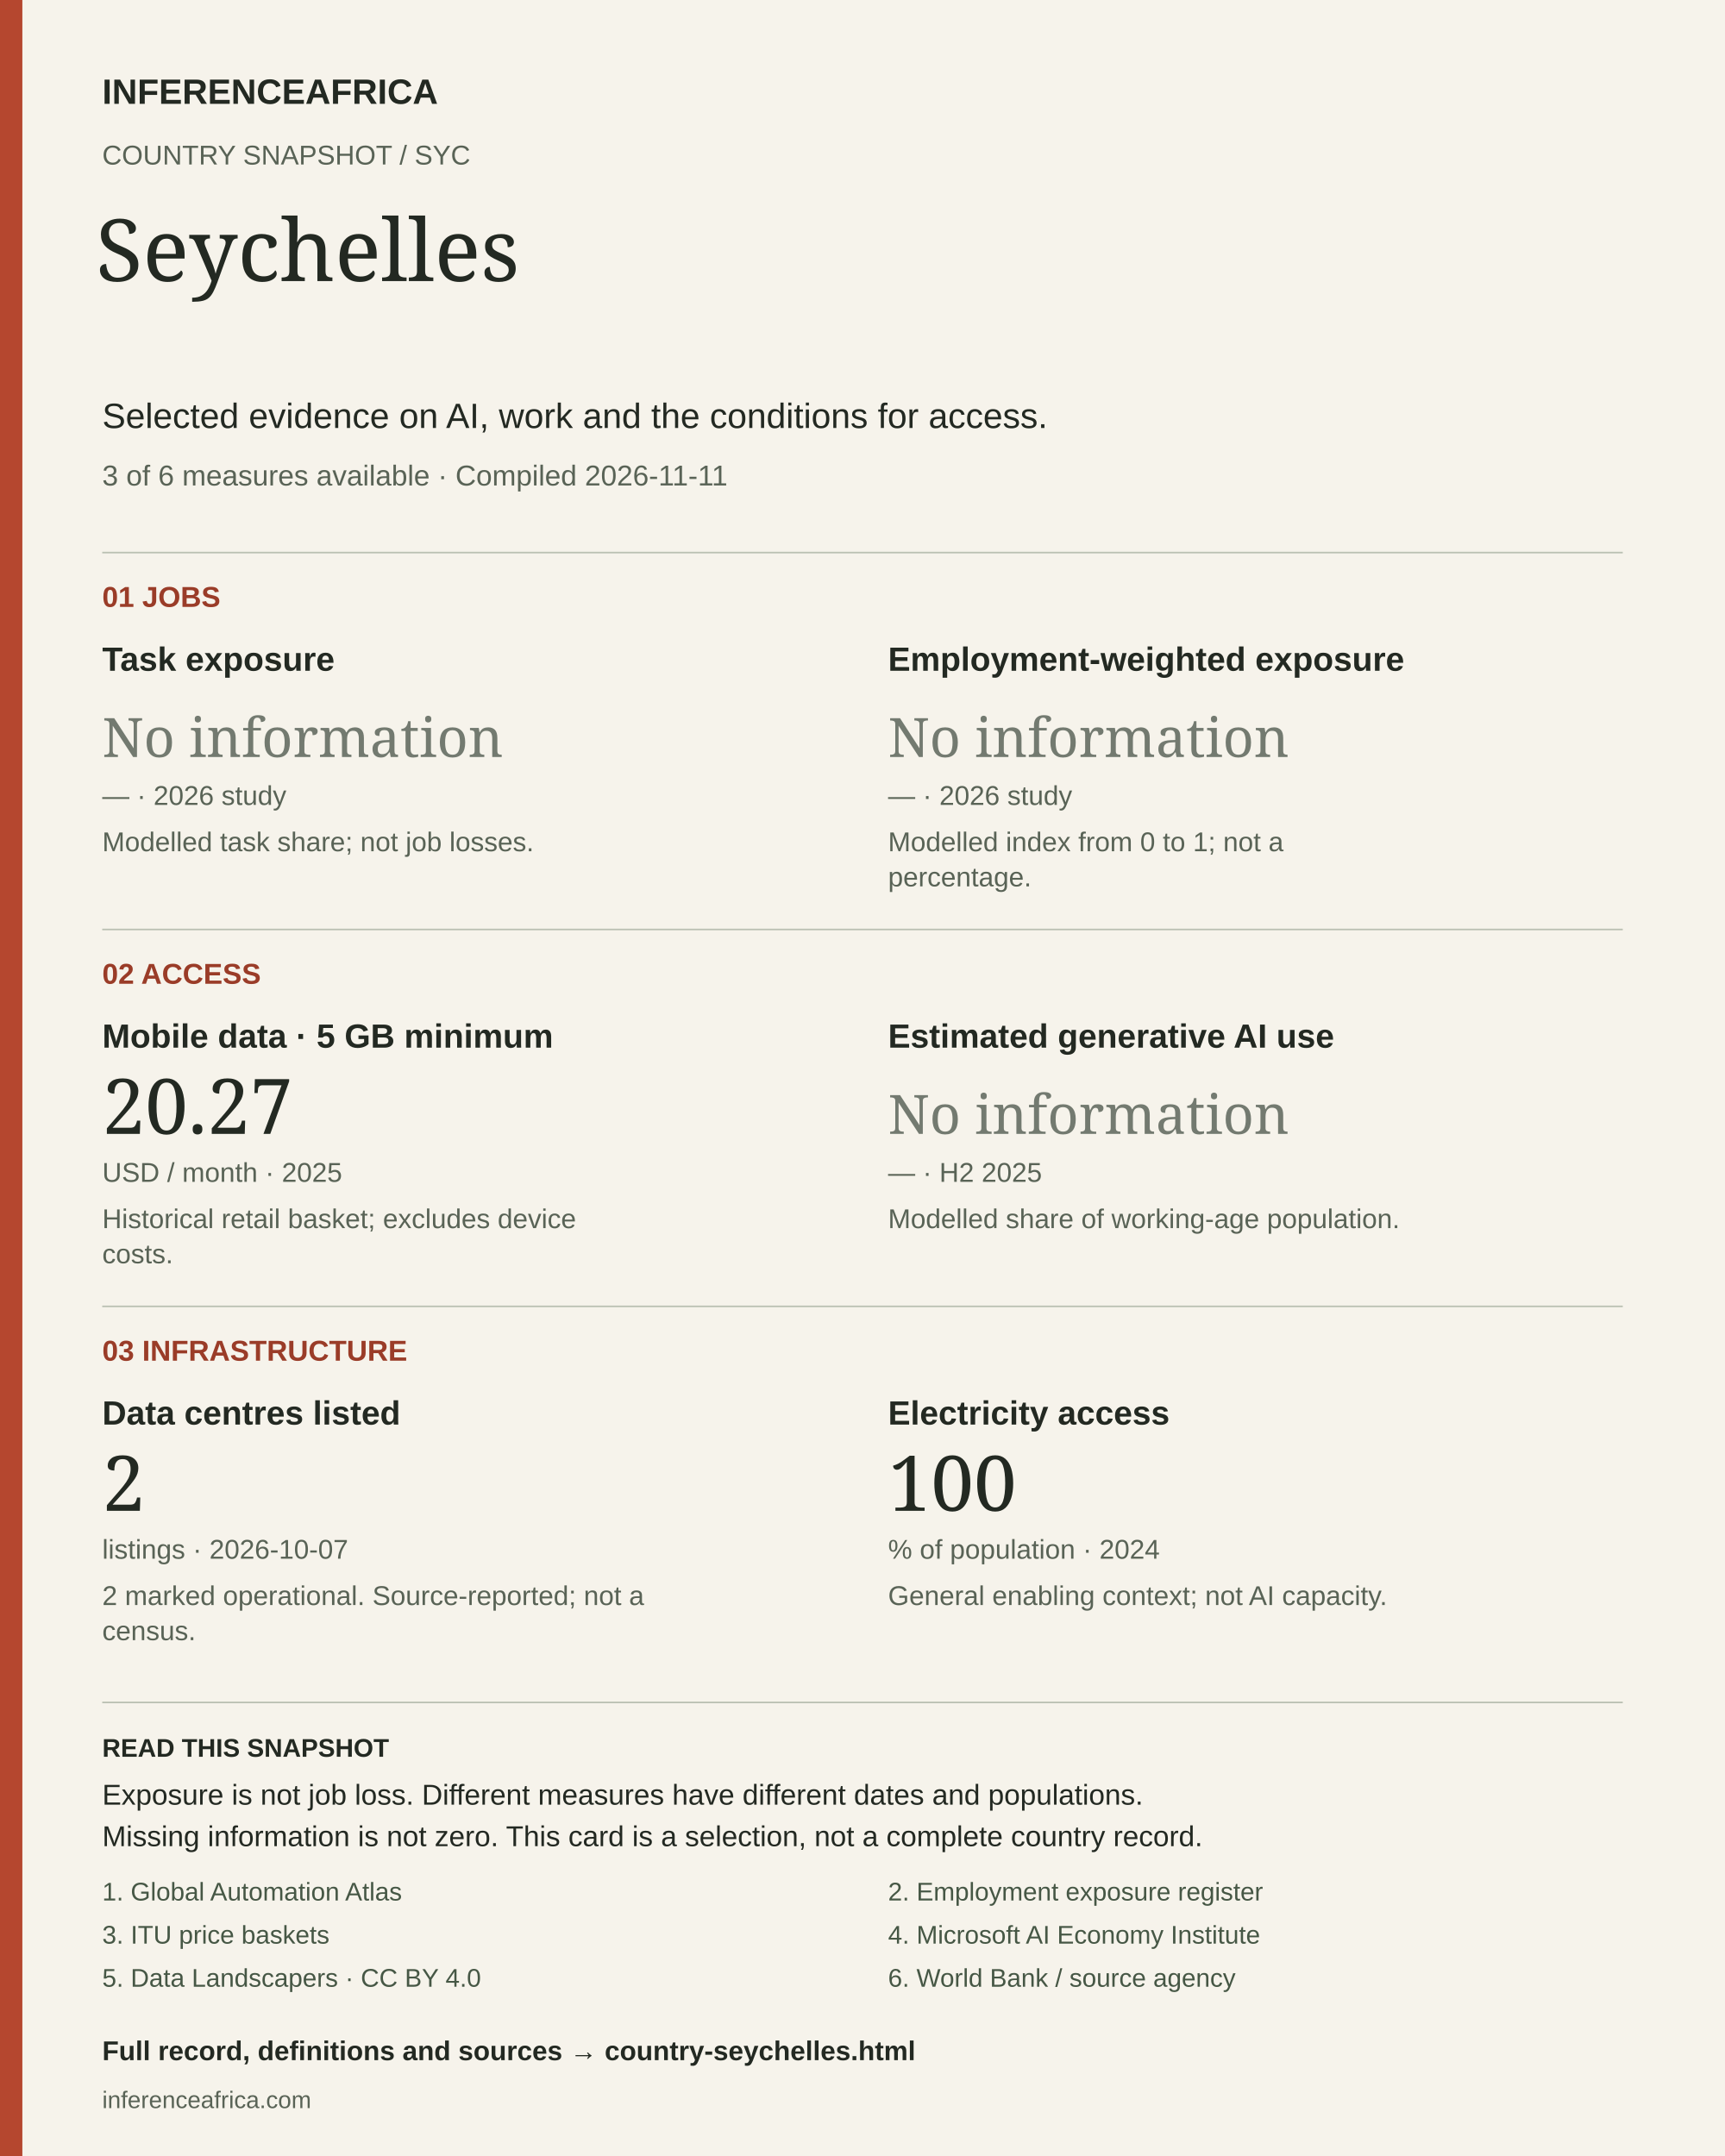
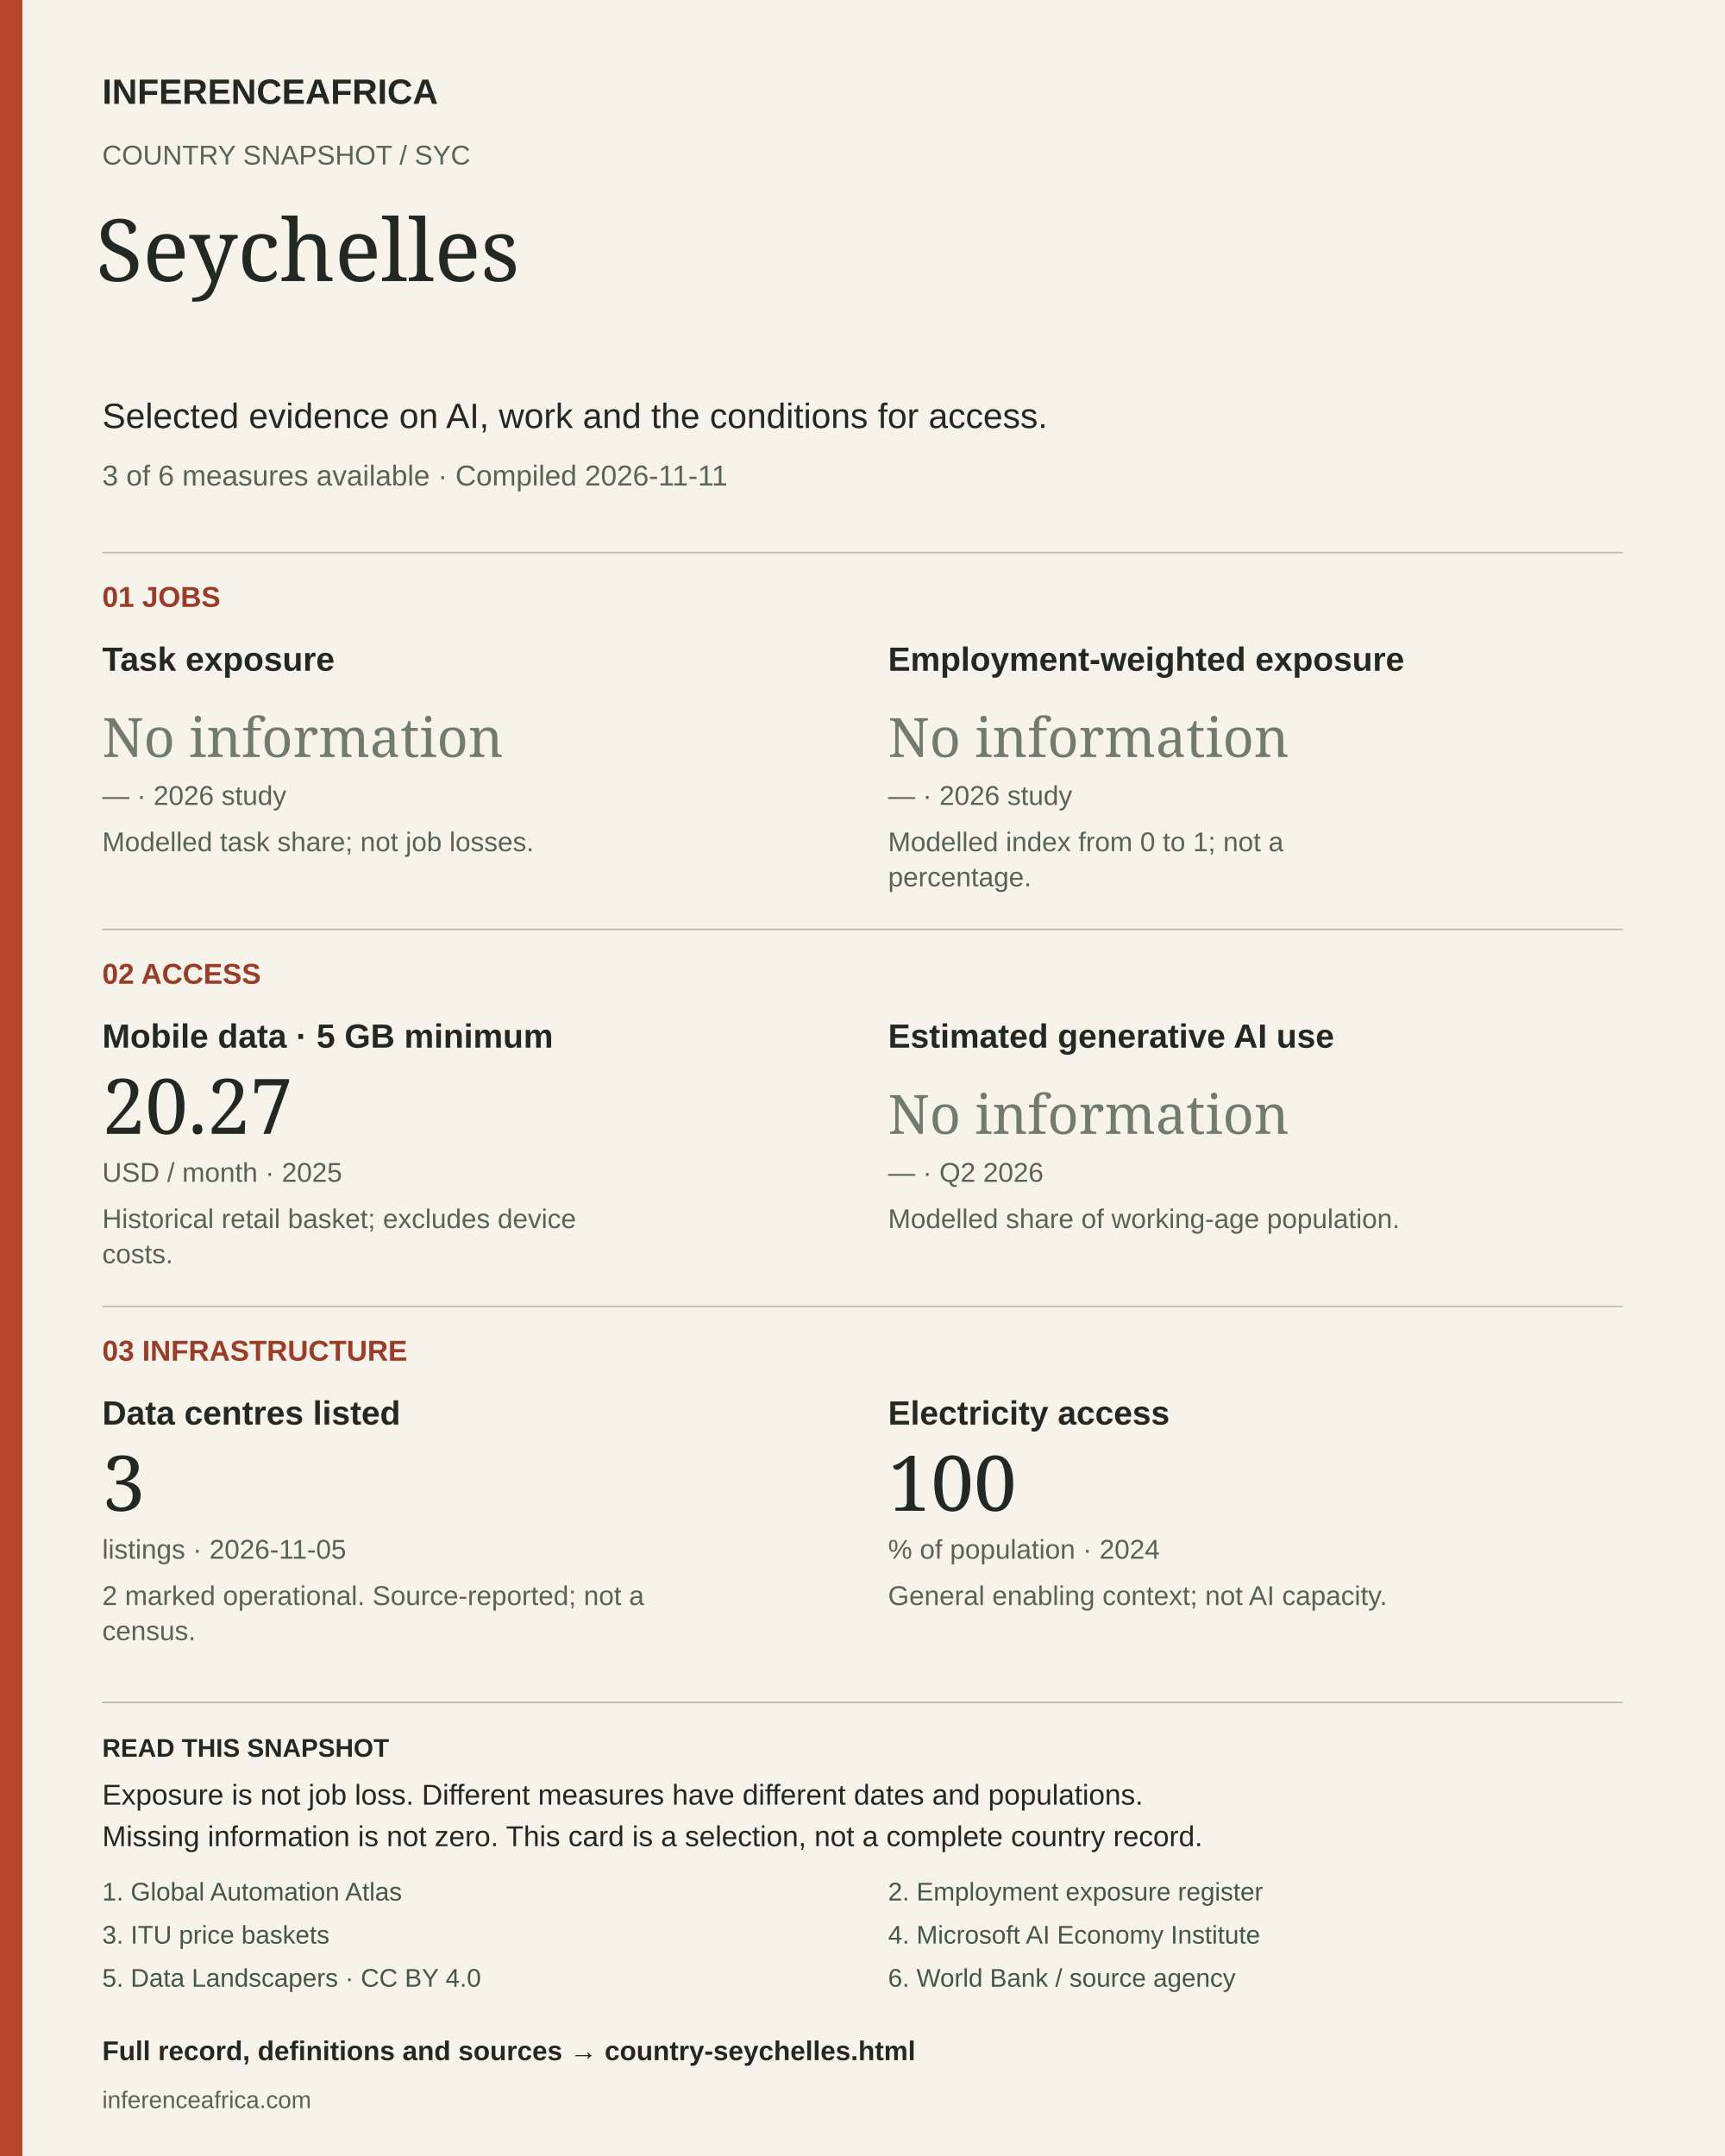
<svg xmlns="http://www.w3.org/2000/svg" width="1080" height="1350" viewBox="0 0 1080 1350" role="img" aria-labelledby="title desc">
  <rect width="1080" height="1350" fill="#f6f3eb" />
  <rect width="14" height="1350" fill="#b5472f" />
  <text x="64" y="65" font-size="22" fill="#232922" font-weight="700" font-family="Arial, sans-serif">INFERENCEAFRICA</text>
  <text x="64" y="103" font-size="17" fill="#596356" font-weight="400" font-family="Arial, sans-serif">COUNTRY SNAPSHOT  /  SYC</text>
  <text x="60" y="176" font-size="54" fill="#232922" font-weight="400" font-family="Georgia, serif">Seychelles</text>
  <text x="64" y="268" font-size="22" fill="#232922" font-weight="400" font-family="Arial, sans-serif">Selected evidence on AI, work and the conditions for access.</text>
  <text x="64" y="304" font-size="18" fill="#596356" font-weight="400" font-family="Arial, sans-serif">3 of 6 measures available  ·  Compiled 2026-11-11</text>
  <line x1="64" y1="346" x2="1016" y2="346" stroke="#bbc1b3" />
  <text x="64" y="380" font-size="18" fill="#9a3c28" font-weight="700" font-family="Arial, sans-serif">01  JOBS</text>
  <text x="64" y="420" font-size="21" fill="#232922" font-weight="700" font-family="Arial, sans-serif">Task exposure</text>
  <text x="64" y="474" font-size="34" fill="#737a70" font-weight="400" font-family="Georgia, serif">No information</text>
  <text x="64" y="504" font-size="17" fill="#596356" font-weight="400" font-family="Arial, sans-serif">—  ·  2026 study</text>
  <text x="64" y="533" font-size="17" fill="#596356" font-weight="400" font-family="Arial, sans-serif">Modelled task share; not job losses.</text>
  <text x="556" y="420" font-size="21" fill="#232922" font-weight="700" font-family="Arial, sans-serif">Employment-weighted exposure</text>
  <text x="556" y="474" font-size="34" fill="#737a70" font-weight="400" font-family="Georgia, serif">No information</text>
  <text x="556" y="504" font-size="17" fill="#596356" font-weight="400" font-family="Arial, sans-serif">—  ·  2026 study</text>
  <text x="556" y="533" font-size="17" fill="#596356" font-weight="400" font-family="Arial, sans-serif">Modelled index from 0 to 1; not a</text>
  <text x="556" y="555" font-size="17" fill="#596356" font-weight="400" font-family="Arial, sans-serif">percentage.</text>
  <line x1="64" y1="582" x2="1016" y2="582" stroke="#bbc1b3" />
  <text x="64" y="616" font-size="18" fill="#9a3c28" font-weight="700" font-family="Arial, sans-serif">02  ACCESS</text>
  <text x="64" y="656" font-size="21" fill="#232922" font-weight="700" font-family="Arial, sans-serif">Mobile data · 5 GB minimum</text>
  <text x="64" y="710" font-size="48" fill="#232922" font-weight="400" font-family="Georgia, serif">20.27</text>
  <text x="64" y="740" font-size="17" fill="#596356" font-weight="400" font-family="Arial, sans-serif">USD / month  ·  2025</text>
  <text x="64" y="769" font-size="17" fill="#596356" font-weight="400" font-family="Arial, sans-serif">Historical retail basket; excludes device</text>
  <text x="64" y="791" font-size="17" fill="#596356" font-weight="400" font-family="Arial, sans-serif">costs.</text>
  <text x="556" y="656" font-size="21" fill="#232922" font-weight="700" font-family="Arial, sans-serif">Estimated generative AI use</text>
  <text x="556" y="710" font-size="34" fill="#737a70" font-weight="400" font-family="Georgia, serif">No information</text>
-   <text x="556" y="740" font-size="17" fill="#596356" font-weight="400" font-family="Arial, sans-serif">—  ·  H2 2025</text>
+   <text x="556" y="740" font-size="17" fill="#596356" font-weight="400" font-family="Arial, sans-serif">—  ·  Q2 2026</text>
  <text x="556" y="769" font-size="17" fill="#596356" font-weight="400" font-family="Arial, sans-serif">Modelled share of working-age population.</text>
  <line x1="64" y1="818" x2="1016" y2="818" stroke="#bbc1b3" />
  <text x="64" y="852" font-size="18" fill="#9a3c28" font-weight="700" font-family="Arial, sans-serif">03  INFRASTRUCTURE</text>
  <text x="64" y="892" font-size="21" fill="#232922" font-weight="700" font-family="Arial, sans-serif">Data centres listed</text>
-   <text x="64" y="946" font-size="48" fill="#232922" font-weight="400" font-family="Georgia, serif">2</text>
-   <text x="64" y="976" font-size="17" fill="#596356" font-weight="400" font-family="Arial, sans-serif">listings  ·  2026-10-07</text>
+   <text x="64" y="946" font-size="48" fill="#232922" font-weight="400" font-family="Georgia, serif">3</text>
+   <text x="64" y="976" font-size="17" fill="#596356" font-weight="400" font-family="Arial, sans-serif">listings  ·  2026-11-05</text>
  <text x="64" y="1005" font-size="17" fill="#596356" font-weight="400" font-family="Arial, sans-serif">2 marked operational. Source-reported; not a</text>
  <text x="64" y="1027" font-size="17" fill="#596356" font-weight="400" font-family="Arial, sans-serif">census.</text>
  <text x="556" y="892" font-size="21" fill="#232922" font-weight="700" font-family="Arial, sans-serif">Electricity access</text>
  <text x="556" y="946" font-size="48" fill="#232922" font-weight="400" font-family="Georgia, serif">100</text>
  <text x="556" y="976" font-size="17" fill="#596356" font-weight="400" font-family="Arial, sans-serif">% of population  ·  2024</text>
  <text x="556" y="1005" font-size="17" fill="#596356" font-weight="400" font-family="Arial, sans-serif">General enabling context; not AI capacity.</text>
  <line x1="64" y1="1066" x2="1016" y2="1066" stroke="#bbc1b3" />
  <text x="64" y="1100" font-size="16" fill="#232922" font-weight="700" font-family="Arial, sans-serif">READ THIS SNAPSHOT</text>
  <text x="64" y="1130" font-size="18" fill="#232922" font-weight="400" font-family="Arial, sans-serif">Exposure is not job loss. Different measures have different dates and populations.</text>
  <text x="64" y="1156" font-size="18" fill="#232922" font-weight="400" font-family="Arial, sans-serif">Missing information is not zero. This card is a selection, not a complete country record.</text>
  <a href="https://inferenceafrica.com/data/jobs-atlas-exposure.csv">
    <text x="64" y="1190" font-size="16" fill="#465745" font-weight="400" font-family="Arial, sans-serif">1. Global Automation Atlas</text>
  </a>
  <a href="https://inferenceafrica.com/data/jobs-exposure.csv">
    <text x="556" y="1190" font-size="16" fill="#465745" font-weight="400" font-family="Arial, sans-serif">2. Employment exposure register</text>
  </a>
  <a href="https://www.itu.int/en/ITU-D/Statistics/Documents/ICT_Prices/ITU_ICTPriceBaskets_2008-2025.xlsx">
    <text x="64" y="1217" font-size="16" fill="#465745" font-weight="400" font-family="Arial, sans-serif">3. ITU price baskets</text>
  </a>
-   <a href="https://www.microsoft.com/en-us/research/wp-content/uploads/2026/01/Microsoft-AI-Diffusion-Report-January-2026.pdf">
+   <a href="https://github.com/microsoft/ai-diffusion-report/blob/main/data/AI_Diffusion_Q22026_Update.csv">
    <text x="556" y="1217" font-size="16" fill="#465745" font-weight="400" font-family="Arial, sans-serif">4. Microsoft AI Economy Institute</text>
  </a>
  <a href="https://corpus.data-landscapers.io/datasets/data-centres/">
    <text x="64" y="1244" font-size="16" fill="#465745" font-weight="400" font-family="Arial, sans-serif">5. Data Landscapers · CC BY 4.0</text>
  </a>
  <a href="https://api.worldbank.org/v2/country/AGO;BDI;BEN;BFA;BWA;CAF;CIV;CMR;COD;COG;COM;CPV;DJI;DZA;EGY;ERI;ETH;GAB;GHA;GIN;GMB;GNB;GNQ;KEN;LBR;LBY;LSO;MAR;MDG;MLI;MOZ;MRT;MUS;MWI;NAM;NER;NGA;RWA;SDN;SEN;SLE;SOM;SSD;STP;SWZ;SYC;TCD;TGO;TUN;TZA;UGA;ZAF;ZMB;ZWE/indicator/EG.ELC.ACCS.ZS?format=json&amp;date=1960:2025&amp;per_page=20000">
    <text x="556" y="1244" font-size="16" fill="#465745" font-weight="400" font-family="Arial, sans-serif">6. World Bank / source agency</text>
  </a>
  <a href="https://inferenceafrica.com/country-seychelles.html">
    <text x="64" y="1290" font-size="17" fill="#232922" font-weight="700" font-family="Arial, sans-serif">Full record, definitions and sources → country-seychelles.html</text>
  </a>
  <text x="64" y="1320" font-size="15" fill="#596356" font-weight="400" font-family="Arial, sans-serif">inferenceafrica.com</text>
</svg>
